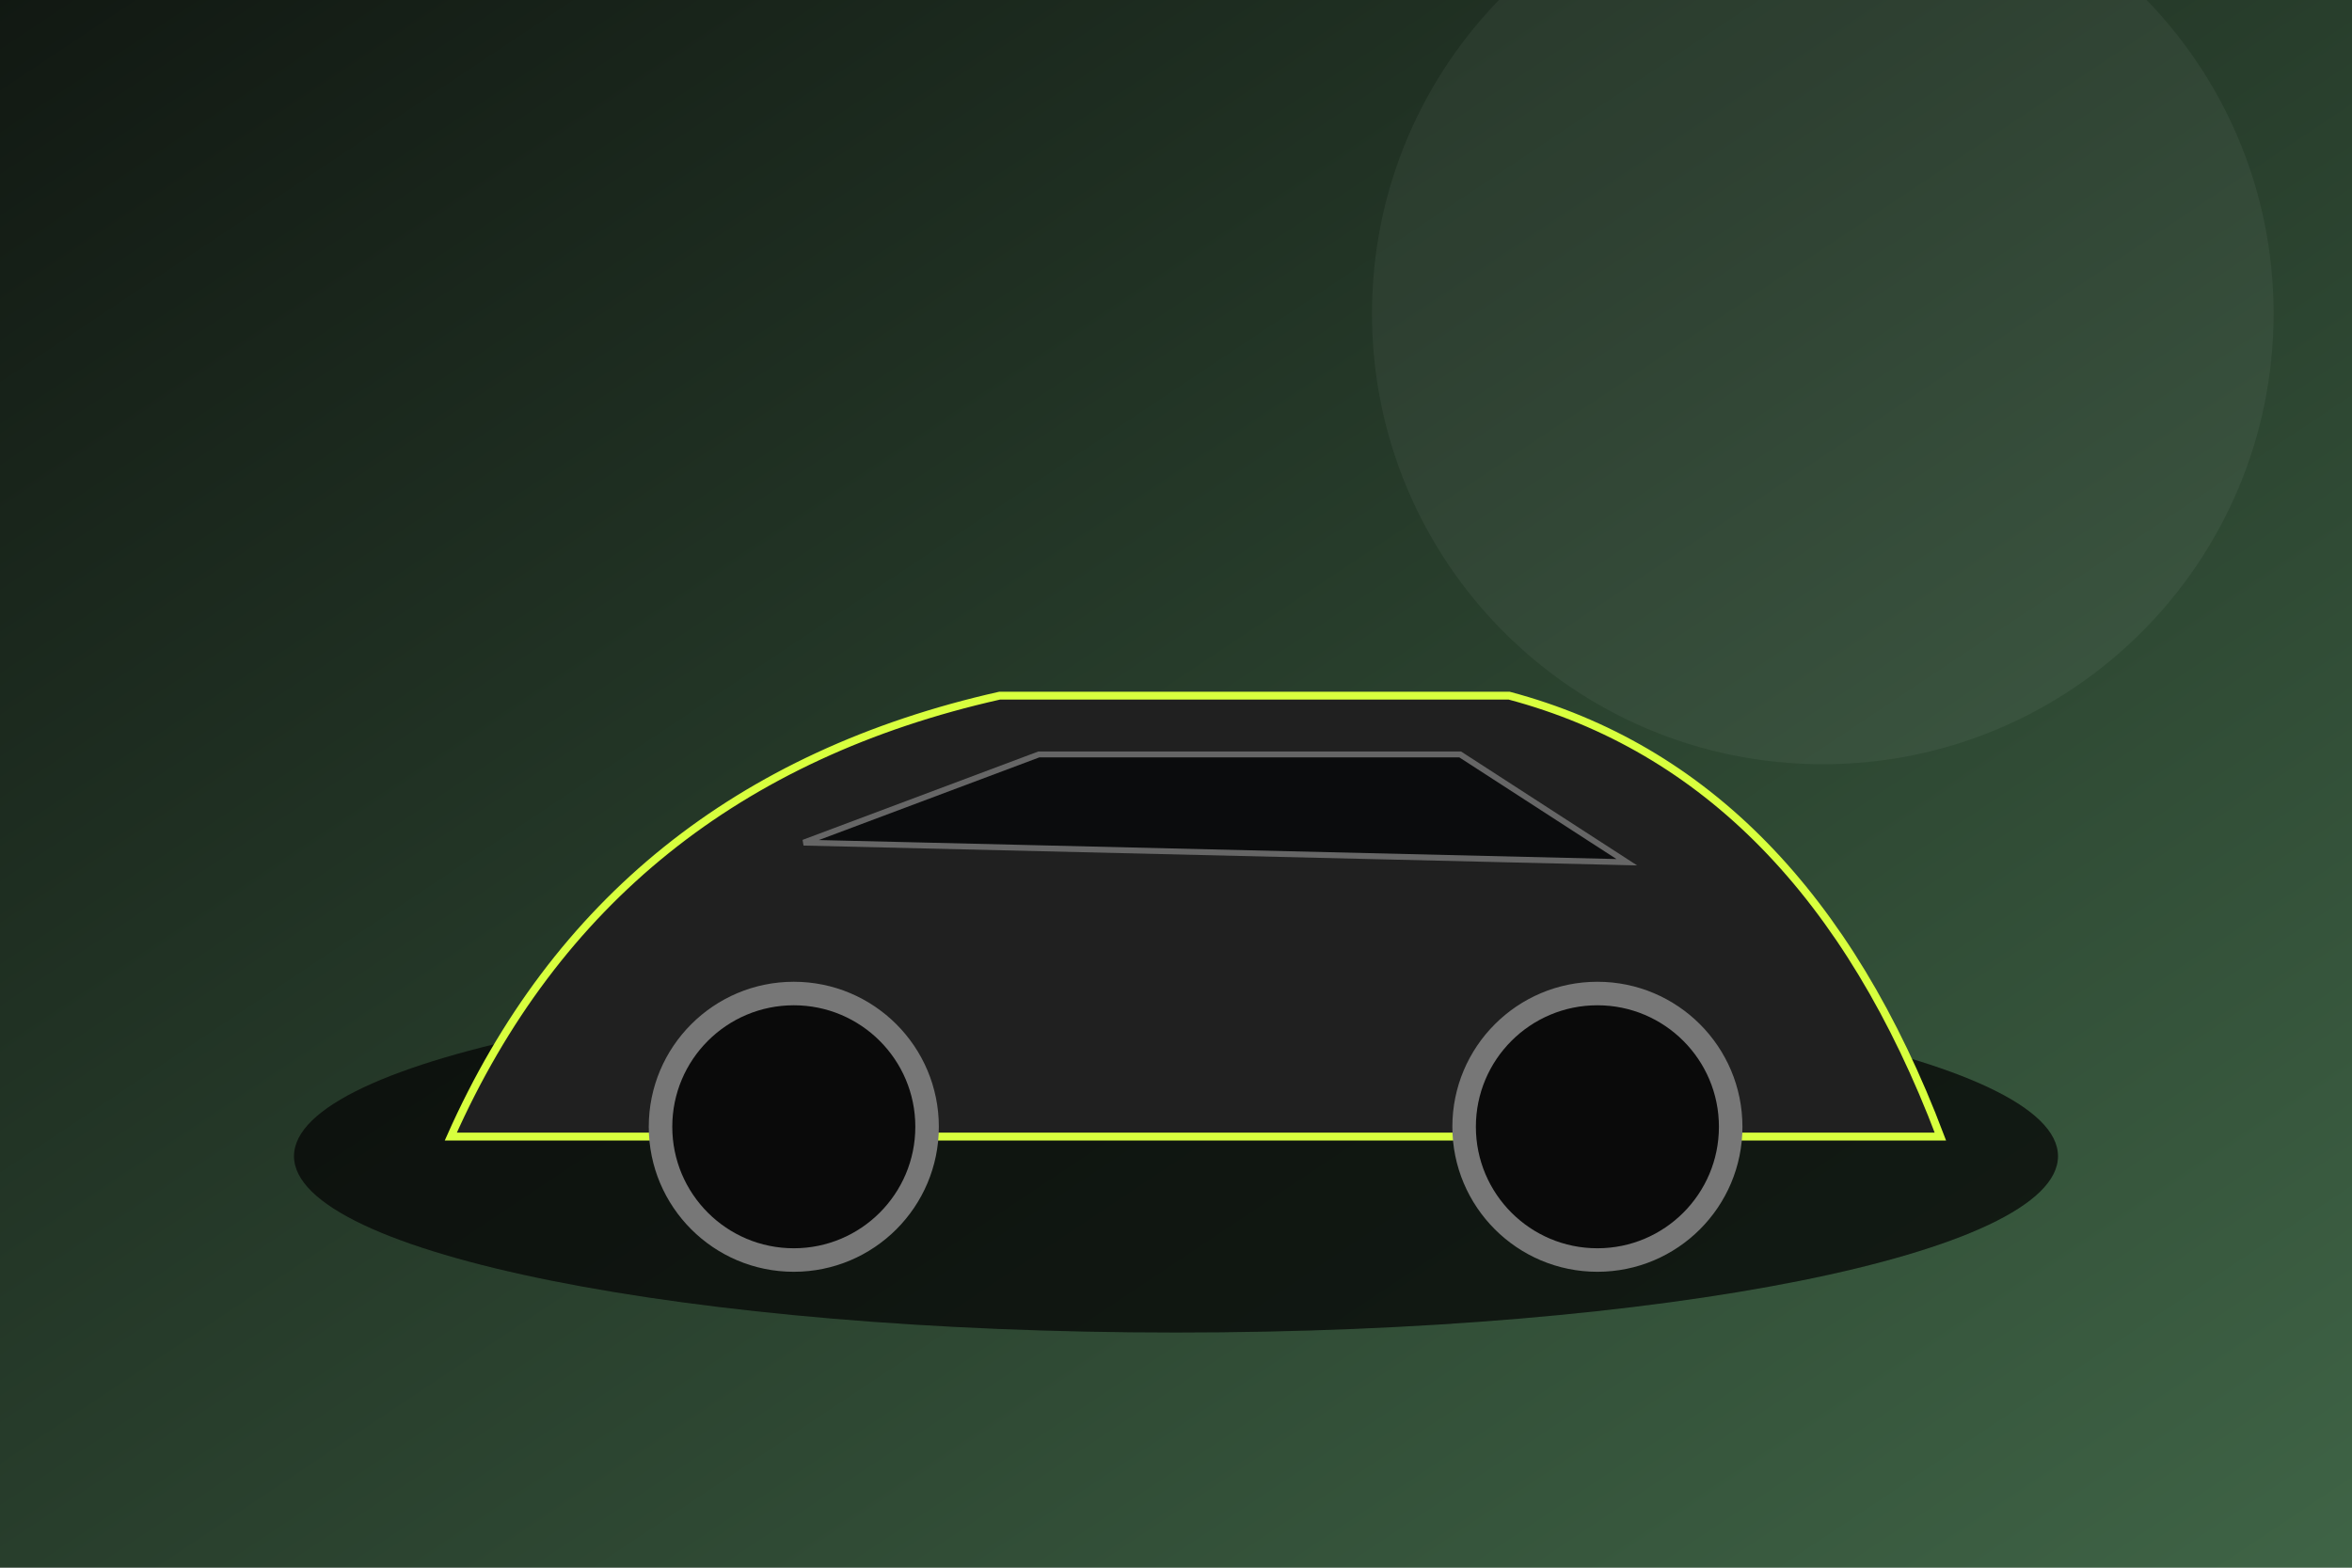
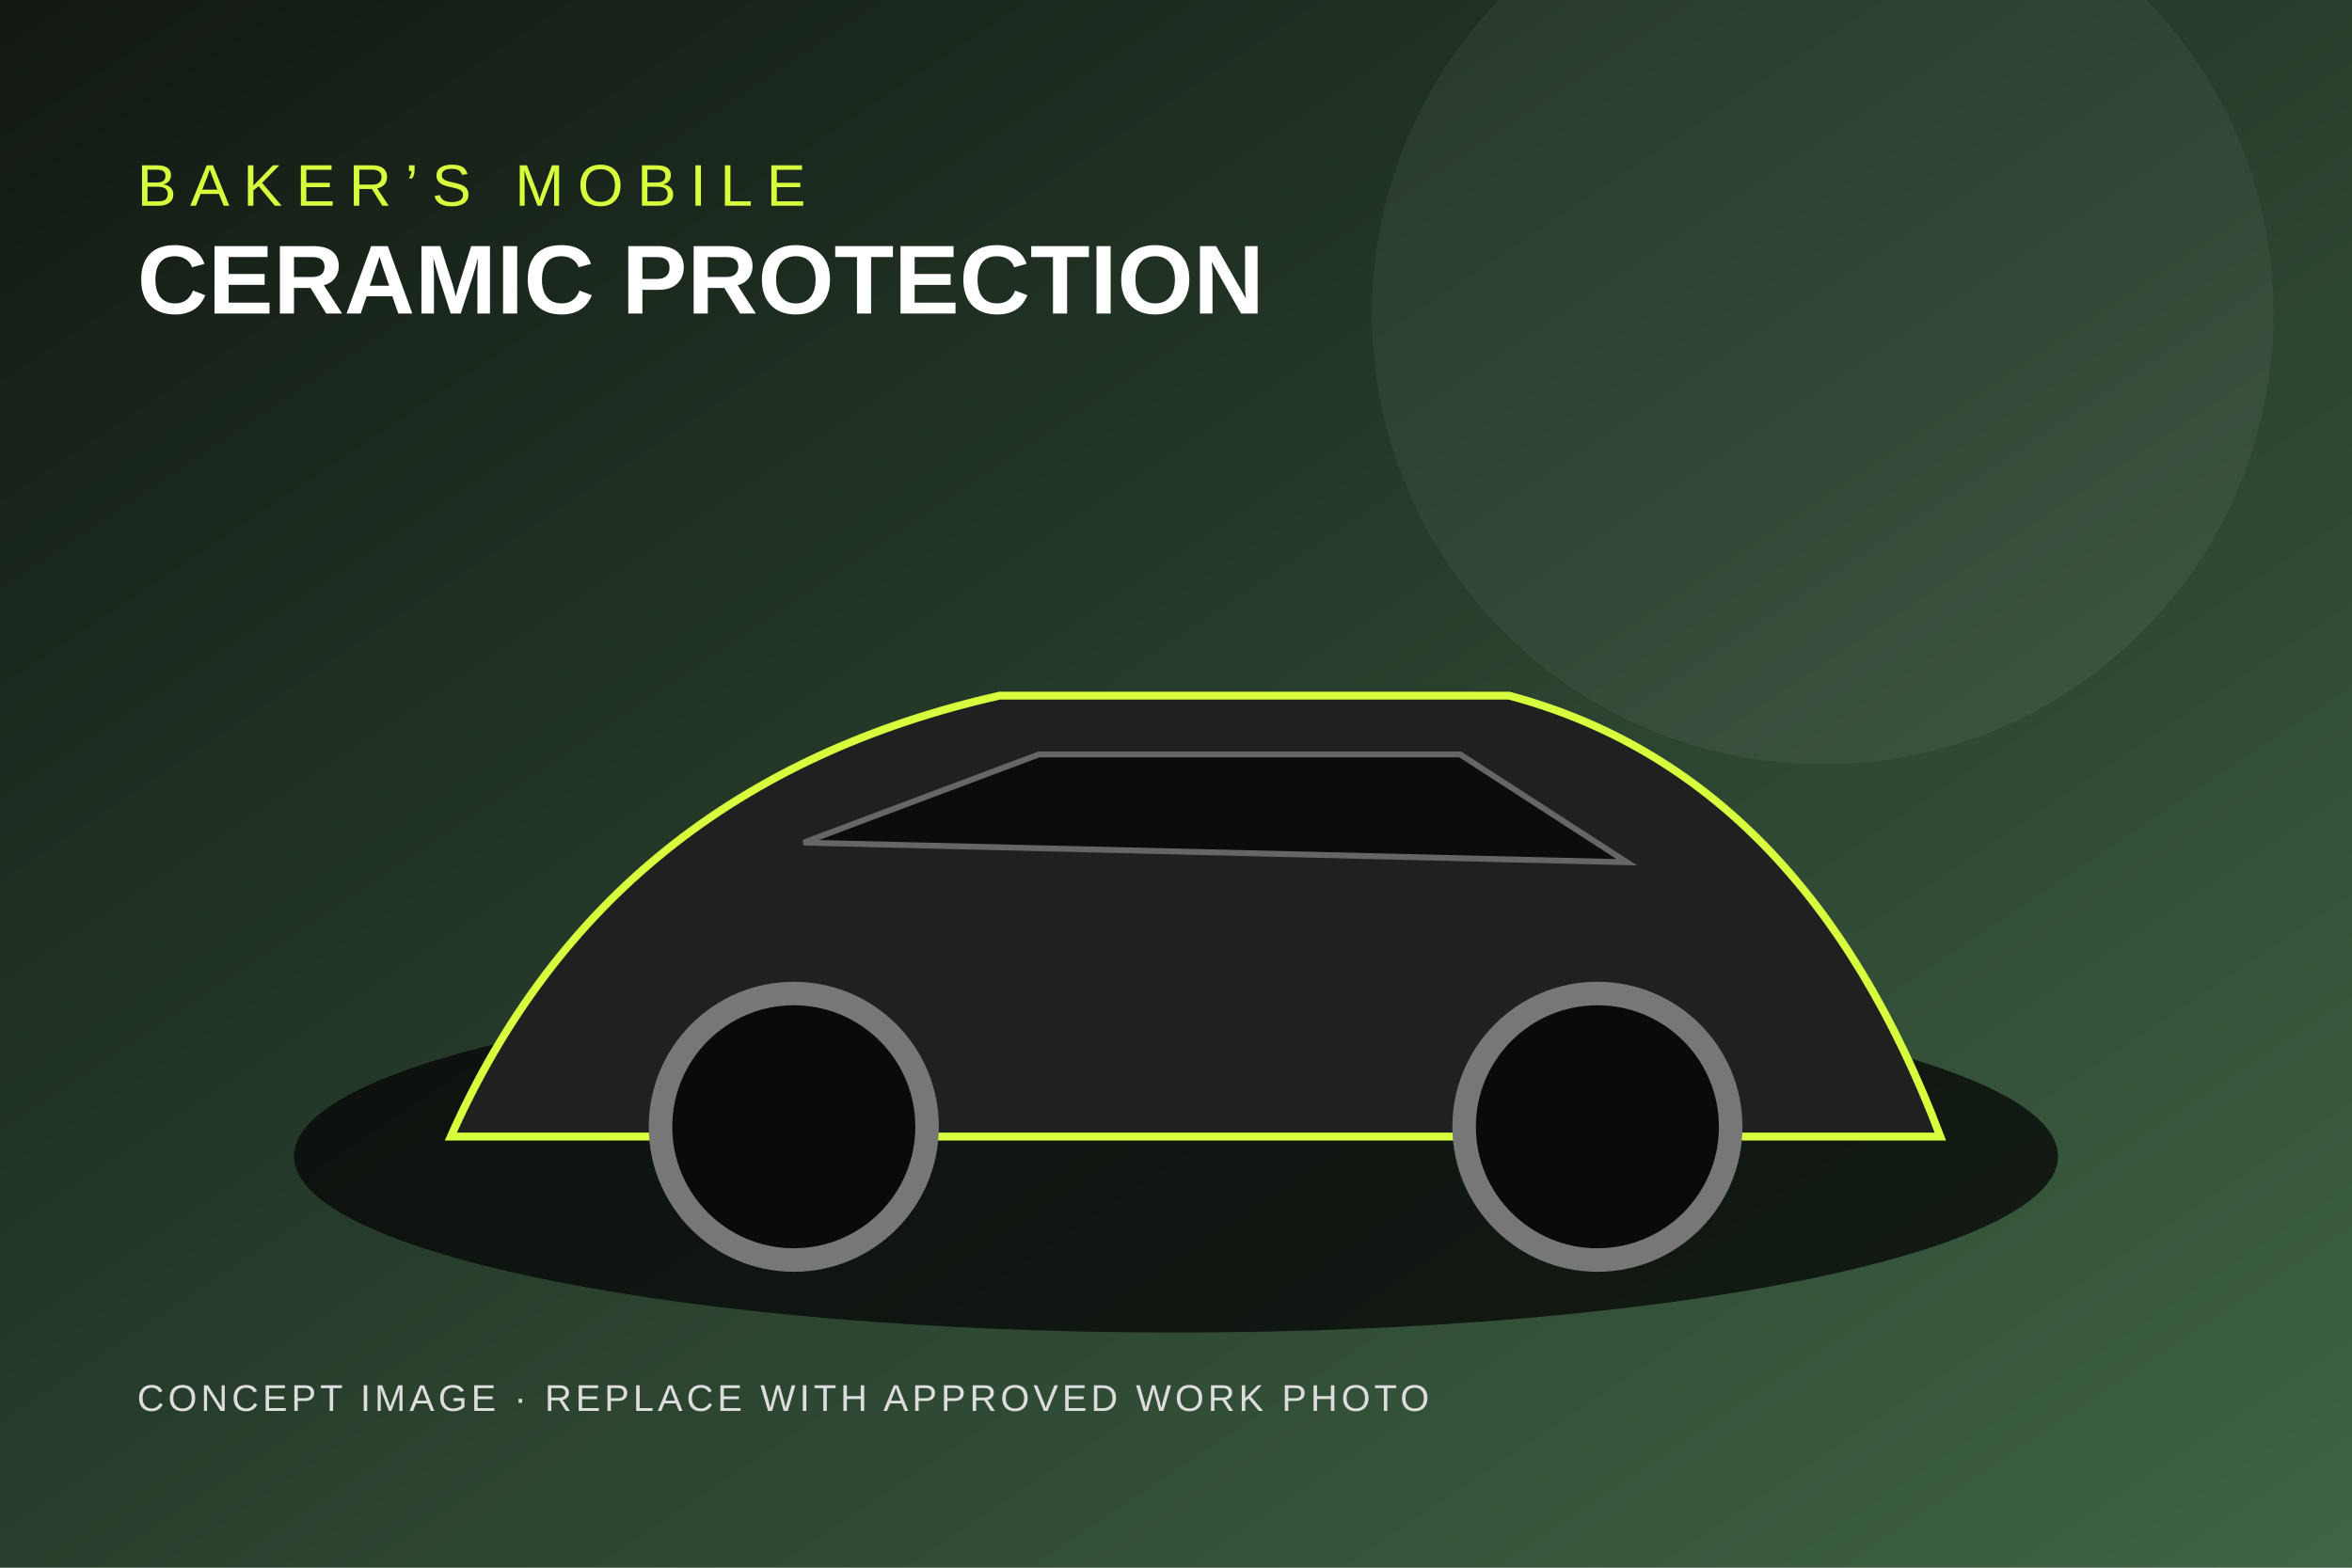
<svg xmlns="http://www.w3.org/2000/svg" viewBox="0 0 1200 800">
  <defs>
    <linearGradient id="g" x1="0" y1="0" x2="1" y2="1">
      <stop stop-color="#111812" />
      <stop offset="1" stop-color="#3f6446" />
    </linearGradient>
  </defs>
  <rect width="1200" height="800" fill="url(#g)" />
  <circle cx="930" cy="160" r="230" fill="rgba(255,255,255,.05)" />
  <ellipse cx="600" cy="590" rx="450" ry="90" fill="#050505" opacity=".75" />
  <path d="M230 580 Q310 400 510 355 L770 355 Q920 395 990 580 Z" fill="#202020" stroke="#d8ff3e" stroke-width="4" />
  <path d="M410 430 L530 385 L745 385 L830 440 Z" fill="#0b0c0d" stroke="#666" stroke-width="3" />
  <circle cx="405" cy="575" r="68" fill="#0a0a0a" stroke="#777" stroke-width="12" />
  <circle cx="815" cy="575" r="68" fill="#0a0a0a" stroke="#777" stroke-width="12" />
+   <text x="70" y="105" fill="#d8ff3e" font-family="Arial" font-size="30" letter-spacing="7">BAKER’S MOBILE</text>
+   <text x="70" y="160" fill="white" font-family="Arial" font-size="50" font-weight="700">CERAMIC PROTECTION</text>
+   <text x="70" y="720" fill="#ddd" font-family="Arial" font-size="19" letter-spacing="2">CONCEPT IMAGE · REPLACE WITH APPROVED WORK PHOTO</text>
</svg>
